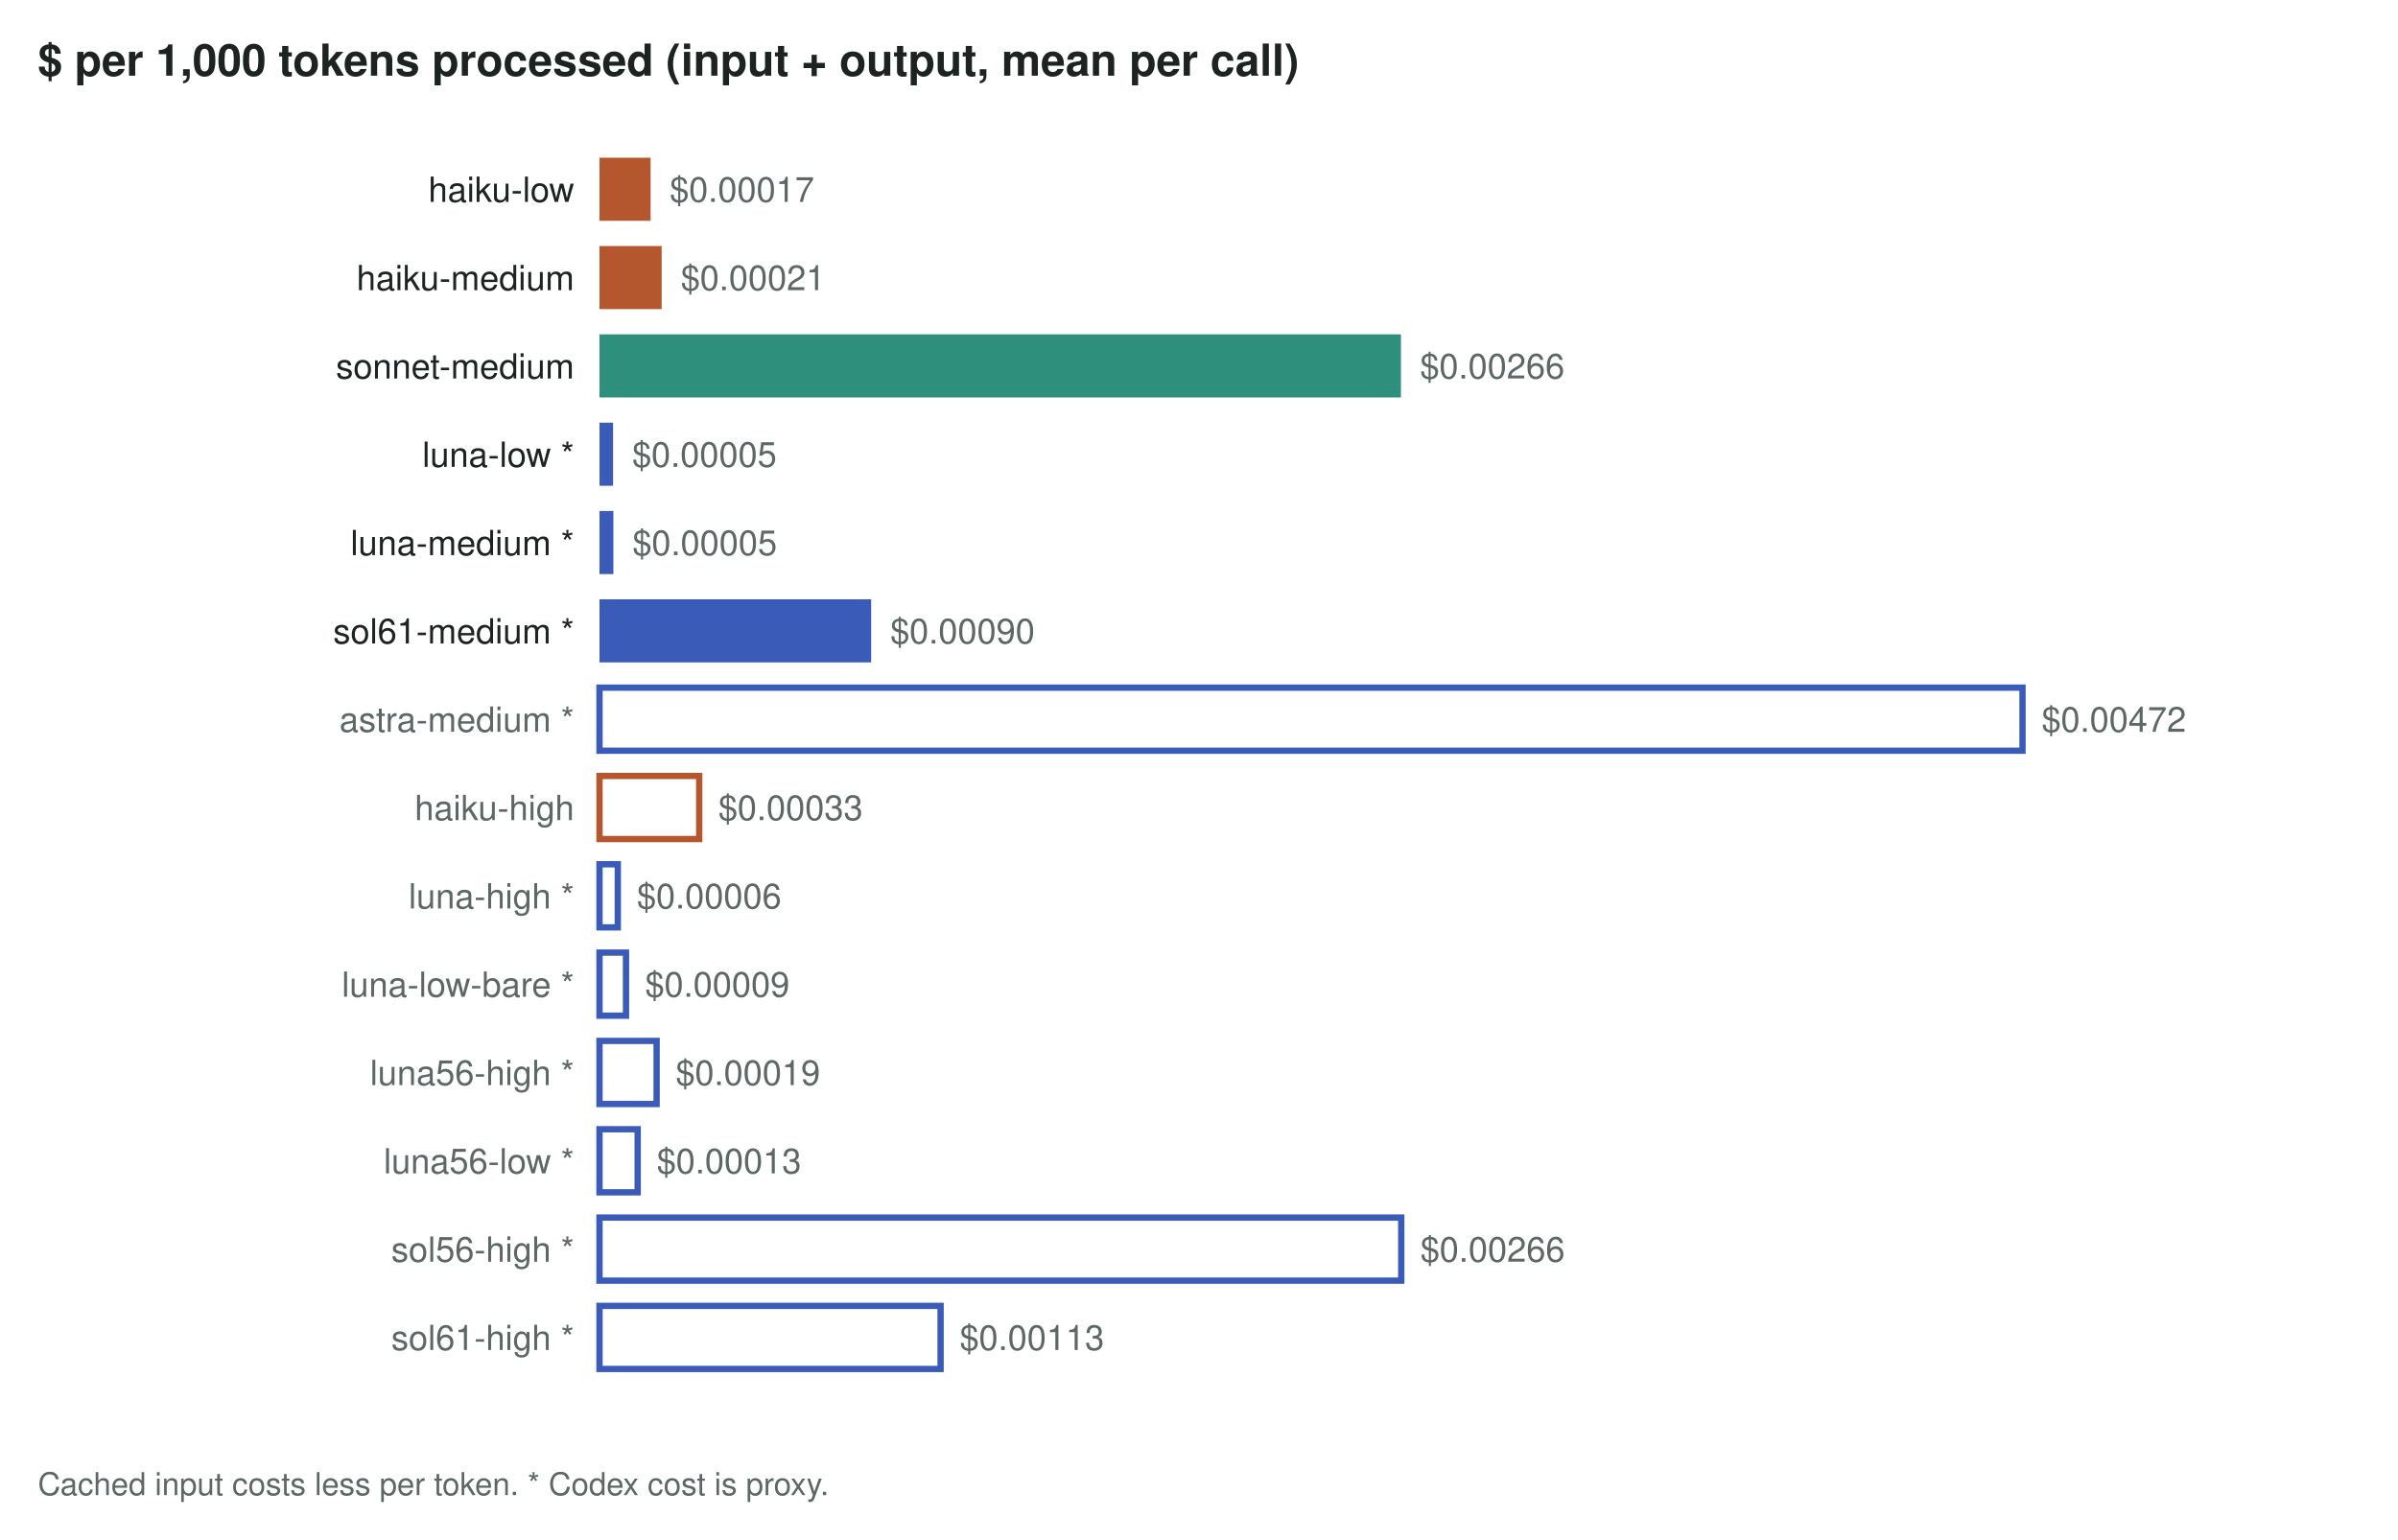
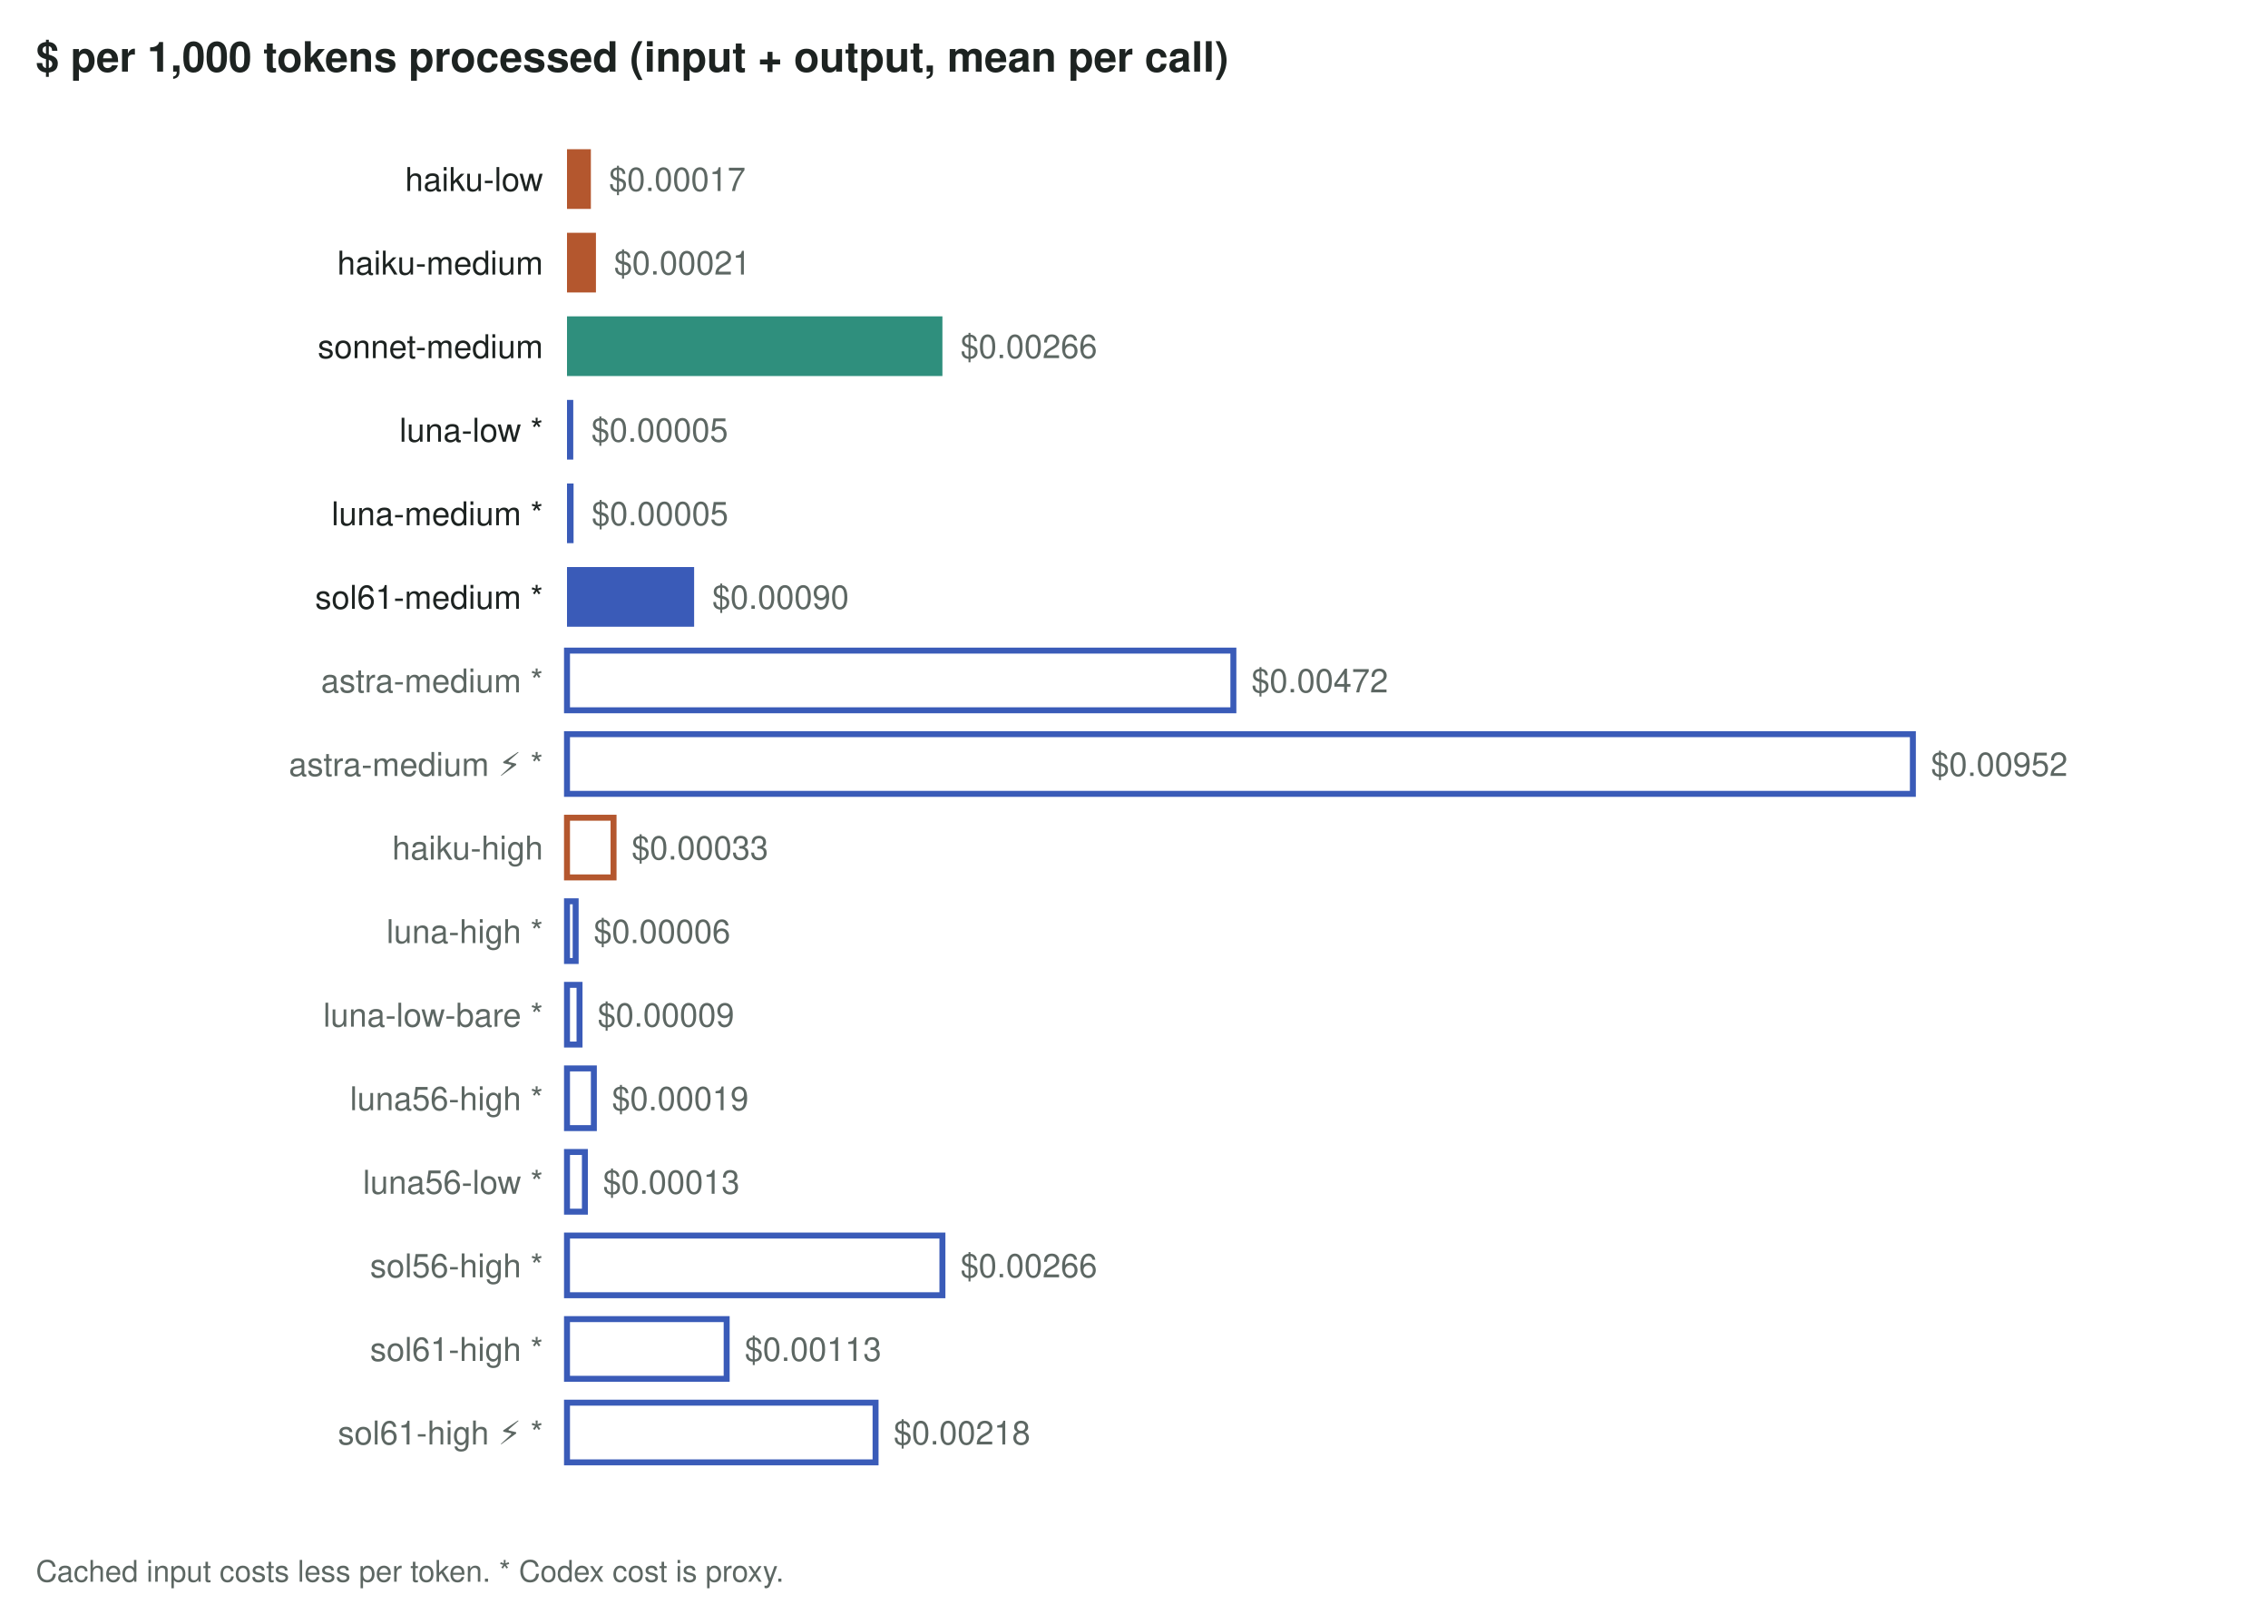
- <svg xmlns="http://www.w3.org/2000/svg" viewBox="0 0 760 488" width="760" height="488" font-family="Hanken Grotesk, -apple-system, Segoe UI, Helvetica, Arial, sans-serif" font-size="12">
-   <rect width="760" height="488" fill="var(--panel,#ffffff)" />
+ <svg xmlns="http://www.w3.org/2000/svg" viewBox="0 0 760 544" width="760" height="544" font-family="Hanken Grotesk, -apple-system, Segoe UI, Helvetica, Arial, sans-serif" font-size="12">
+   <rect width="760" height="544" fill="var(--panel,#ffffff)" />
  <text x="12.0" y="24.0" font-size="14" text-anchor="start" style="fill:var(--fg,#1d2321)" font-weight="600">$ per 1,000 tokens processed (input + output, mean per call)</text>
-   <rect x="190" y="50" width="16.2" height="20" fill="var(--claude,#b4572e)" stroke="var(--claude,#b4572e)" stroke-width="0" />
+   <rect x="190" y="50" width="8.0" height="20" fill="var(--claude,#b4572e)" stroke="var(--claude,#b4572e)" stroke-width="0" />
  <text x="182.0" y="64.0" font-size="11" text-anchor="end" style="fill:var(--fg,#1d2321)" font-weight="normal">haiku-low</text>
-   <text x="212.2" y="64.0" font-size="11" text-anchor="start" style="fill:var(--muted,#5d6763)" font-weight="normal">$0.00017</text>
-   <rect x="190" y="78" width="19.7" height="20" fill="var(--claude,#b4572e)" stroke="var(--claude,#b4572e)" stroke-width="0" />
+   <text x="204.0" y="64.0" font-size="11" text-anchor="start" style="fill:var(--muted,#5d6763)" font-weight="normal">$0.00017</text>
+   <rect x="190" y="78" width="9.7" height="20" fill="var(--claude,#b4572e)" stroke="var(--claude,#b4572e)" stroke-width="0" />
  <text x="182.0" y="92.0" font-size="11" text-anchor="end" style="fill:var(--fg,#1d2321)" font-weight="normal">haiku-medium</text>
-   <text x="215.7" y="92.0" font-size="11" text-anchor="start" style="fill:var(--muted,#5d6763)" font-weight="normal">$0.00021</text>
-   <rect x="190" y="106" width="254.0" height="20" fill="var(--sonnet,#2f8f7d)" stroke="var(--sonnet,#2f8f7d)" stroke-width="0" />
+   <text x="205.7" y="92.0" font-size="11" text-anchor="start" style="fill:var(--muted,#5d6763)" font-weight="normal">$0.00021</text>
+   <rect x="190" y="106" width="125.8" height="20" fill="var(--sonnet,#2f8f7d)" stroke="var(--sonnet,#2f8f7d)" stroke-width="0" />
  <text x="182.0" y="120.0" font-size="11" text-anchor="end" style="fill:var(--fg,#1d2321)" font-weight="normal">sonnet-medium</text>
-   <text x="450.0" y="120.0" font-size="11" text-anchor="start" style="fill:var(--muted,#5d6763)" font-weight="normal">$0.00266</text>
-   <rect x="190" y="134" width="4.3" height="20" fill="var(--codex,#3a5bb8)" stroke="var(--codex,#3a5bb8)" stroke-width="0" />
+   <text x="321.8" y="120.0" font-size="11" text-anchor="start" style="fill:var(--muted,#5d6763)" font-weight="normal">$0.00266</text>
+   <rect x="190" y="134" width="2.1" height="20" fill="var(--codex,#3a5bb8)" stroke="var(--codex,#3a5bb8)" stroke-width="0" />
  <text x="182.0" y="148.0" font-size="11" text-anchor="end" style="fill:var(--fg,#1d2321)" font-weight="normal">luna-low *</text>
-   <text x="200.3" y="148.0" font-size="11" text-anchor="start" style="fill:var(--muted,#5d6763)" font-weight="normal">$0.00005</text>
-   <rect x="190" y="162" width="4.4" height="20" fill="var(--codex,#3a5bb8)" stroke="var(--codex,#3a5bb8)" stroke-width="0" />
+   <text x="198.1" y="148.0" font-size="11" text-anchor="start" style="fill:var(--muted,#5d6763)" font-weight="normal">$0.00005</text>
+   <rect x="190" y="162" width="2.2" height="20" fill="var(--codex,#3a5bb8)" stroke="var(--codex,#3a5bb8)" stroke-width="0" />
  <text x="182.0" y="176.0" font-size="11" text-anchor="end" style="fill:var(--fg,#1d2321)" font-weight="normal">luna-medium *</text>
-   <text x="200.4" y="176.0" font-size="11" text-anchor="start" style="fill:var(--muted,#5d6763)" font-weight="normal">$0.00005</text>
-   <rect x="190" y="190" width="86.1" height="20" fill="var(--codex,#3a5bb8)" stroke="var(--codex,#3a5bb8)" stroke-width="0" />
+   <text x="198.2" y="176.0" font-size="11" text-anchor="start" style="fill:var(--muted,#5d6763)" font-weight="normal">$0.00005</text>
+   <rect x="190" y="190" width="42.6" height="20" fill="var(--codex,#3a5bb8)" stroke="var(--codex,#3a5bb8)" stroke-width="0" />
  <text x="182.0" y="204.0" font-size="11" text-anchor="end" style="fill:var(--fg,#1d2321)" font-weight="normal">sol61-medium *</text>
-   <text x="282.1" y="204.0" font-size="11" text-anchor="start" style="fill:var(--muted,#5d6763)" font-weight="normal">$0.00090</text>
-   <rect x="190" y="218" width="451.0" height="20" fill="var(--panel,#ffffff)" stroke="var(--codex,#3a5bb8)" stroke-width="2" />
+   <text x="238.6" y="204.0" font-size="11" text-anchor="start" style="fill:var(--muted,#5d6763)" font-weight="normal">$0.00090</text>
+   <rect x="190" y="218" width="223.3" height="20" fill="var(--panel,#ffffff)" stroke="var(--codex,#3a5bb8)" stroke-width="2" />
  <text x="182.0" y="232.0" font-size="11" text-anchor="end" style="fill:var(--muted,#5d6763)" font-weight="normal">astra-medium *</text>
-   <text x="647.0" y="232.0" font-size="11" text-anchor="start" style="fill:var(--muted,#5d6763)" font-weight="normal">$0.00472</text>
-   <rect x="190" y="246" width="31.6" height="20" fill="var(--panel,#ffffff)" stroke="var(--claude,#b4572e)" stroke-width="2" />
-   <text x="182.0" y="260.0" font-size="11" text-anchor="end" style="fill:var(--muted,#5d6763)" font-weight="normal">haiku-high</text>
-   <text x="227.6" y="260.0" font-size="11" text-anchor="start" style="fill:var(--muted,#5d6763)" font-weight="normal">$0.00033</text>
-   <rect x="190" y="274" width="5.8" height="20" fill="var(--panel,#ffffff)" stroke="var(--codex,#3a5bb8)" stroke-width="2" />
-   <text x="182.0" y="288.0" font-size="11" text-anchor="end" style="fill:var(--muted,#5d6763)" font-weight="normal">luna-high *</text>
-   <text x="201.8" y="288.0" font-size="11" text-anchor="start" style="fill:var(--muted,#5d6763)" font-weight="normal">$0.00006</text>
-   <rect x="190" y="302" width="8.4" height="20" fill="var(--panel,#ffffff)" stroke="var(--codex,#3a5bb8)" stroke-width="2" />
-   <text x="182.0" y="316.0" font-size="11" text-anchor="end" style="fill:var(--muted,#5d6763)" font-weight="normal">luna-low-bare *</text>
-   <text x="204.4" y="316.0" font-size="11" text-anchor="start" style="fill:var(--muted,#5d6763)" font-weight="normal">$0.00009</text>
-   <rect x="190" y="330" width="18.1" height="20" fill="var(--panel,#ffffff)" stroke="var(--codex,#3a5bb8)" stroke-width="2" />
-   <text x="182.0" y="344.0" font-size="11" text-anchor="end" style="fill:var(--muted,#5d6763)" font-weight="normal">luna56-high *</text>
-   <text x="214.1" y="344.0" font-size="11" text-anchor="start" style="fill:var(--muted,#5d6763)" font-weight="normal">$0.00019</text>
-   <rect x="190" y="358" width="12.1" height="20" fill="var(--panel,#ffffff)" stroke="var(--codex,#3a5bb8)" stroke-width="2" />
-   <text x="182.0" y="372.0" font-size="11" text-anchor="end" style="fill:var(--muted,#5d6763)" font-weight="normal">luna56-low *</text>
-   <text x="208.1" y="372.0" font-size="11" text-anchor="start" style="fill:var(--muted,#5d6763)" font-weight="normal">$0.00013</text>
-   <rect x="190" y="386" width="254.1" height="20" fill="var(--panel,#ffffff)" stroke="var(--codex,#3a5bb8)" stroke-width="2" />
-   <text x="182.0" y="400.0" font-size="11" text-anchor="end" style="fill:var(--muted,#5d6763)" font-weight="normal">sol56-high *</text>
-   <text x="450.1" y="400.0" font-size="11" text-anchor="start" style="fill:var(--muted,#5d6763)" font-weight="normal">$0.00266</text>
-   <rect x="190" y="414" width="108.1" height="20" fill="var(--panel,#ffffff)" stroke="var(--codex,#3a5bb8)" stroke-width="2" />
-   <text x="182.0" y="428.0" font-size="11" text-anchor="end" style="fill:var(--muted,#5d6763)" font-weight="normal">sol61-high *</text>
-   <text x="304.1" y="428.0" font-size="11" text-anchor="start" style="fill:var(--muted,#5d6763)" font-weight="normal">$0.00113</text>
-   <text x="12.0" y="474.0" font-size="10" text-anchor="start" style="fill:var(--muted,#5d6763)" font-weight="normal">Cached input costs less per token. * Codex cost is proxy.</text>
+   <text x="419.3" y="232.0" font-size="11" text-anchor="start" style="fill:var(--muted,#5d6763)" font-weight="normal">$0.00472</text>
+   <rect x="190" y="246" width="451.0" height="20" fill="var(--panel,#ffffff)" stroke="var(--codex,#3a5bb8)" stroke-width="2" />
+   <text x="182.0" y="260.0" font-size="11" text-anchor="end" style="fill:var(--muted,#5d6763)" font-weight="normal">astra-medium ⚡ *</text>
+   <text x="647.0" y="260.0" font-size="11" text-anchor="start" style="fill:var(--muted,#5d6763)" font-weight="normal">$0.00952</text>
+   <rect x="190" y="274" width="15.6" height="20" fill="var(--panel,#ffffff)" stroke="var(--claude,#b4572e)" stroke-width="2" />
+   <text x="182.0" y="288.0" font-size="11" text-anchor="end" style="fill:var(--muted,#5d6763)" font-weight="normal">haiku-high</text>
+   <text x="211.6" y="288.0" font-size="11" text-anchor="start" style="fill:var(--muted,#5d6763)" font-weight="normal">$0.00033</text>
+   <rect x="190" y="302" width="2.9" height="20" fill="var(--panel,#ffffff)" stroke="var(--codex,#3a5bb8)" stroke-width="2" />
+   <text x="182.0" y="316.0" font-size="11" text-anchor="end" style="fill:var(--muted,#5d6763)" font-weight="normal">luna-high *</text>
+   <text x="198.9" y="316.0" font-size="11" text-anchor="start" style="fill:var(--muted,#5d6763)" font-weight="normal">$0.00006</text>
+   <rect x="190" y="330" width="4.2" height="20" fill="var(--panel,#ffffff)" stroke="var(--codex,#3a5bb8)" stroke-width="2" />
+   <text x="182.0" y="344.0" font-size="11" text-anchor="end" style="fill:var(--muted,#5d6763)" font-weight="normal">luna-low-bare *</text>
+   <text x="200.2" y="344.0" font-size="11" text-anchor="start" style="fill:var(--muted,#5d6763)" font-weight="normal">$0.00009</text>
+   <rect x="190" y="358" width="9.0" height="20" fill="var(--panel,#ffffff)" stroke="var(--codex,#3a5bb8)" stroke-width="2" />
+   <text x="182.0" y="372.0" font-size="11" text-anchor="end" style="fill:var(--muted,#5d6763)" font-weight="normal">luna56-high *</text>
+   <text x="205.0" y="372.0" font-size="11" text-anchor="start" style="fill:var(--muted,#5d6763)" font-weight="normal">$0.00019</text>
+   <rect x="190" y="386" width="6.0" height="20" fill="var(--panel,#ffffff)" stroke="var(--codex,#3a5bb8)" stroke-width="2" />
+   <text x="182.0" y="400.0" font-size="11" text-anchor="end" style="fill:var(--muted,#5d6763)" font-weight="normal">luna56-low *</text>
+   <text x="202.0" y="400.0" font-size="11" text-anchor="start" style="fill:var(--muted,#5d6763)" font-weight="normal">$0.00013</text>
+   <rect x="190" y="414" width="125.8" height="20" fill="var(--panel,#ffffff)" stroke="var(--codex,#3a5bb8)" stroke-width="2" />
+   <text x="182.0" y="428.0" font-size="11" text-anchor="end" style="fill:var(--muted,#5d6763)" font-weight="normal">sol56-high *</text>
+   <text x="321.8" y="428.0" font-size="11" text-anchor="start" style="fill:var(--muted,#5d6763)" font-weight="normal">$0.00266</text>
+   <rect x="190" y="442" width="53.5" height="20" fill="var(--panel,#ffffff)" stroke="var(--codex,#3a5bb8)" stroke-width="2" />
+   <text x="182.0" y="456.0" font-size="11" text-anchor="end" style="fill:var(--muted,#5d6763)" font-weight="normal">sol61-high *</text>
+   <text x="249.5" y="456.0" font-size="11" text-anchor="start" style="fill:var(--muted,#5d6763)" font-weight="normal">$0.00113</text>
+   <rect x="190" y="470" width="103.4" height="20" fill="var(--panel,#ffffff)" stroke="var(--codex,#3a5bb8)" stroke-width="2" />
+   <text x="182.0" y="484.0" font-size="11" text-anchor="end" style="fill:var(--muted,#5d6763)" font-weight="normal">sol61-high ⚡ *</text>
+   <text x="299.4" y="484.0" font-size="11" text-anchor="start" style="fill:var(--muted,#5d6763)" font-weight="normal">$0.00218</text>
+   <text x="12.0" y="530.0" font-size="10" text-anchor="start" style="fill:var(--muted,#5d6763)" font-weight="normal">Cached input costs less per token. * Codex cost is proxy.</text>
</svg>
